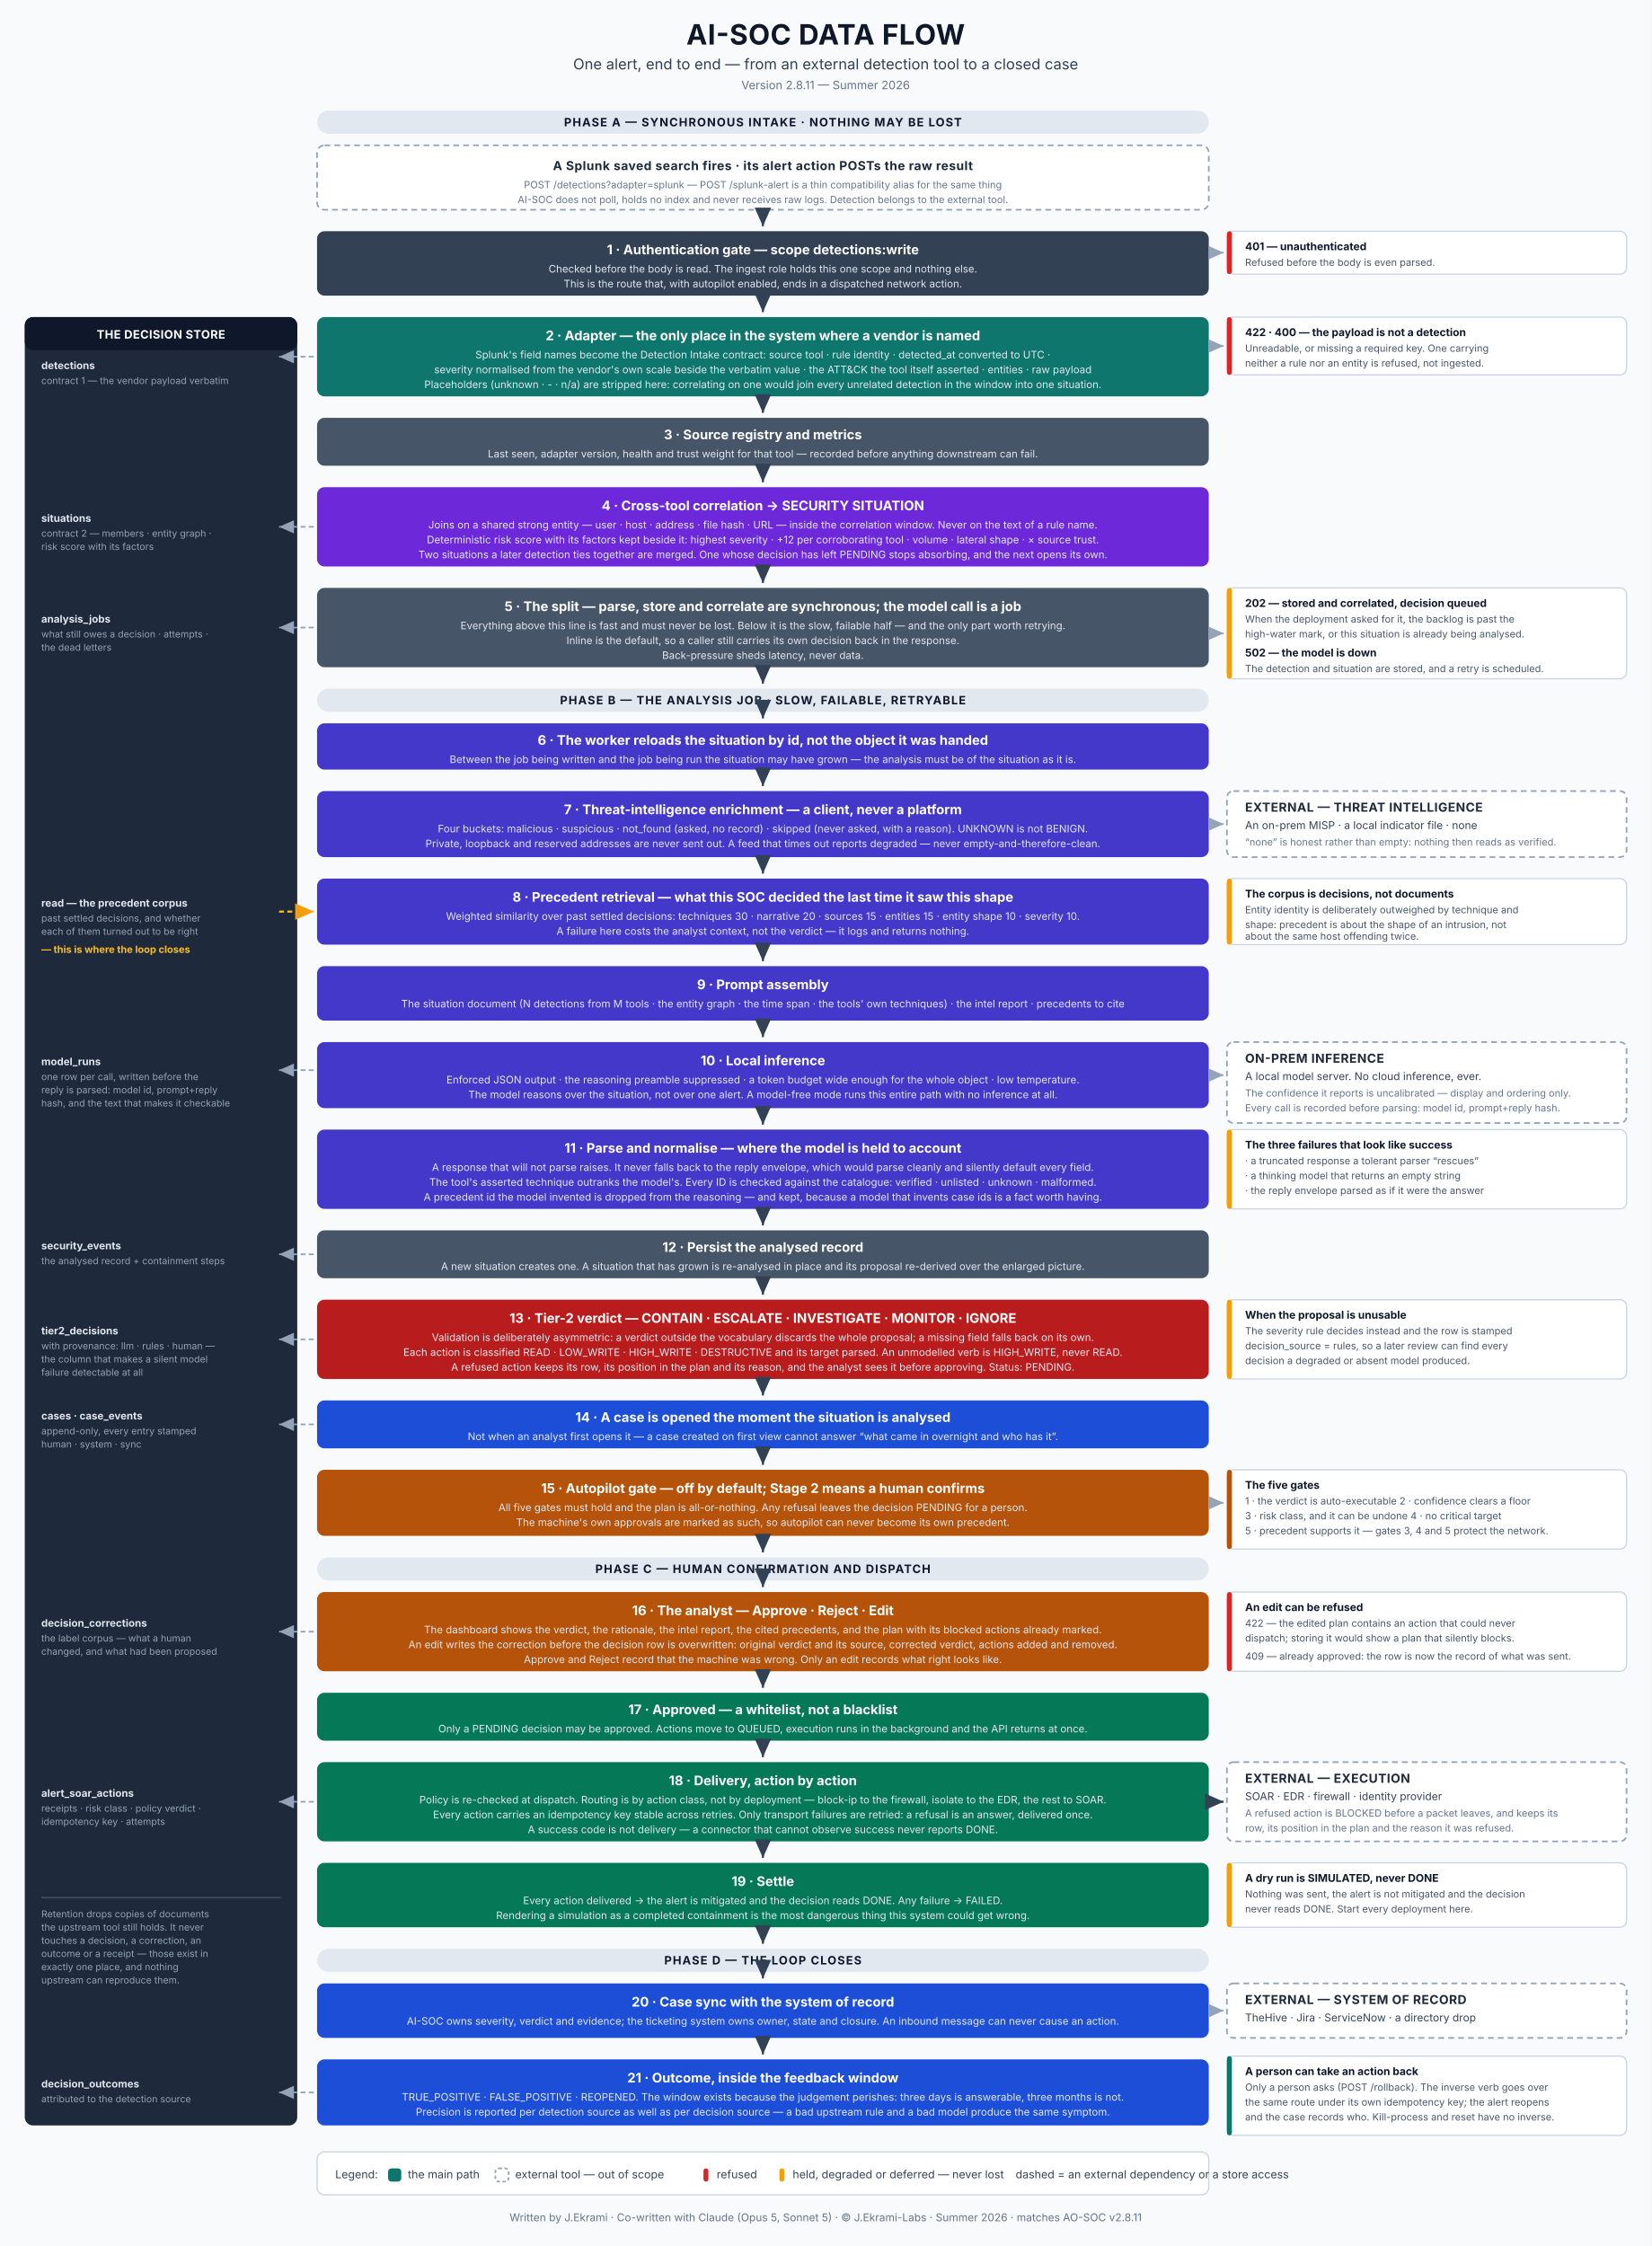
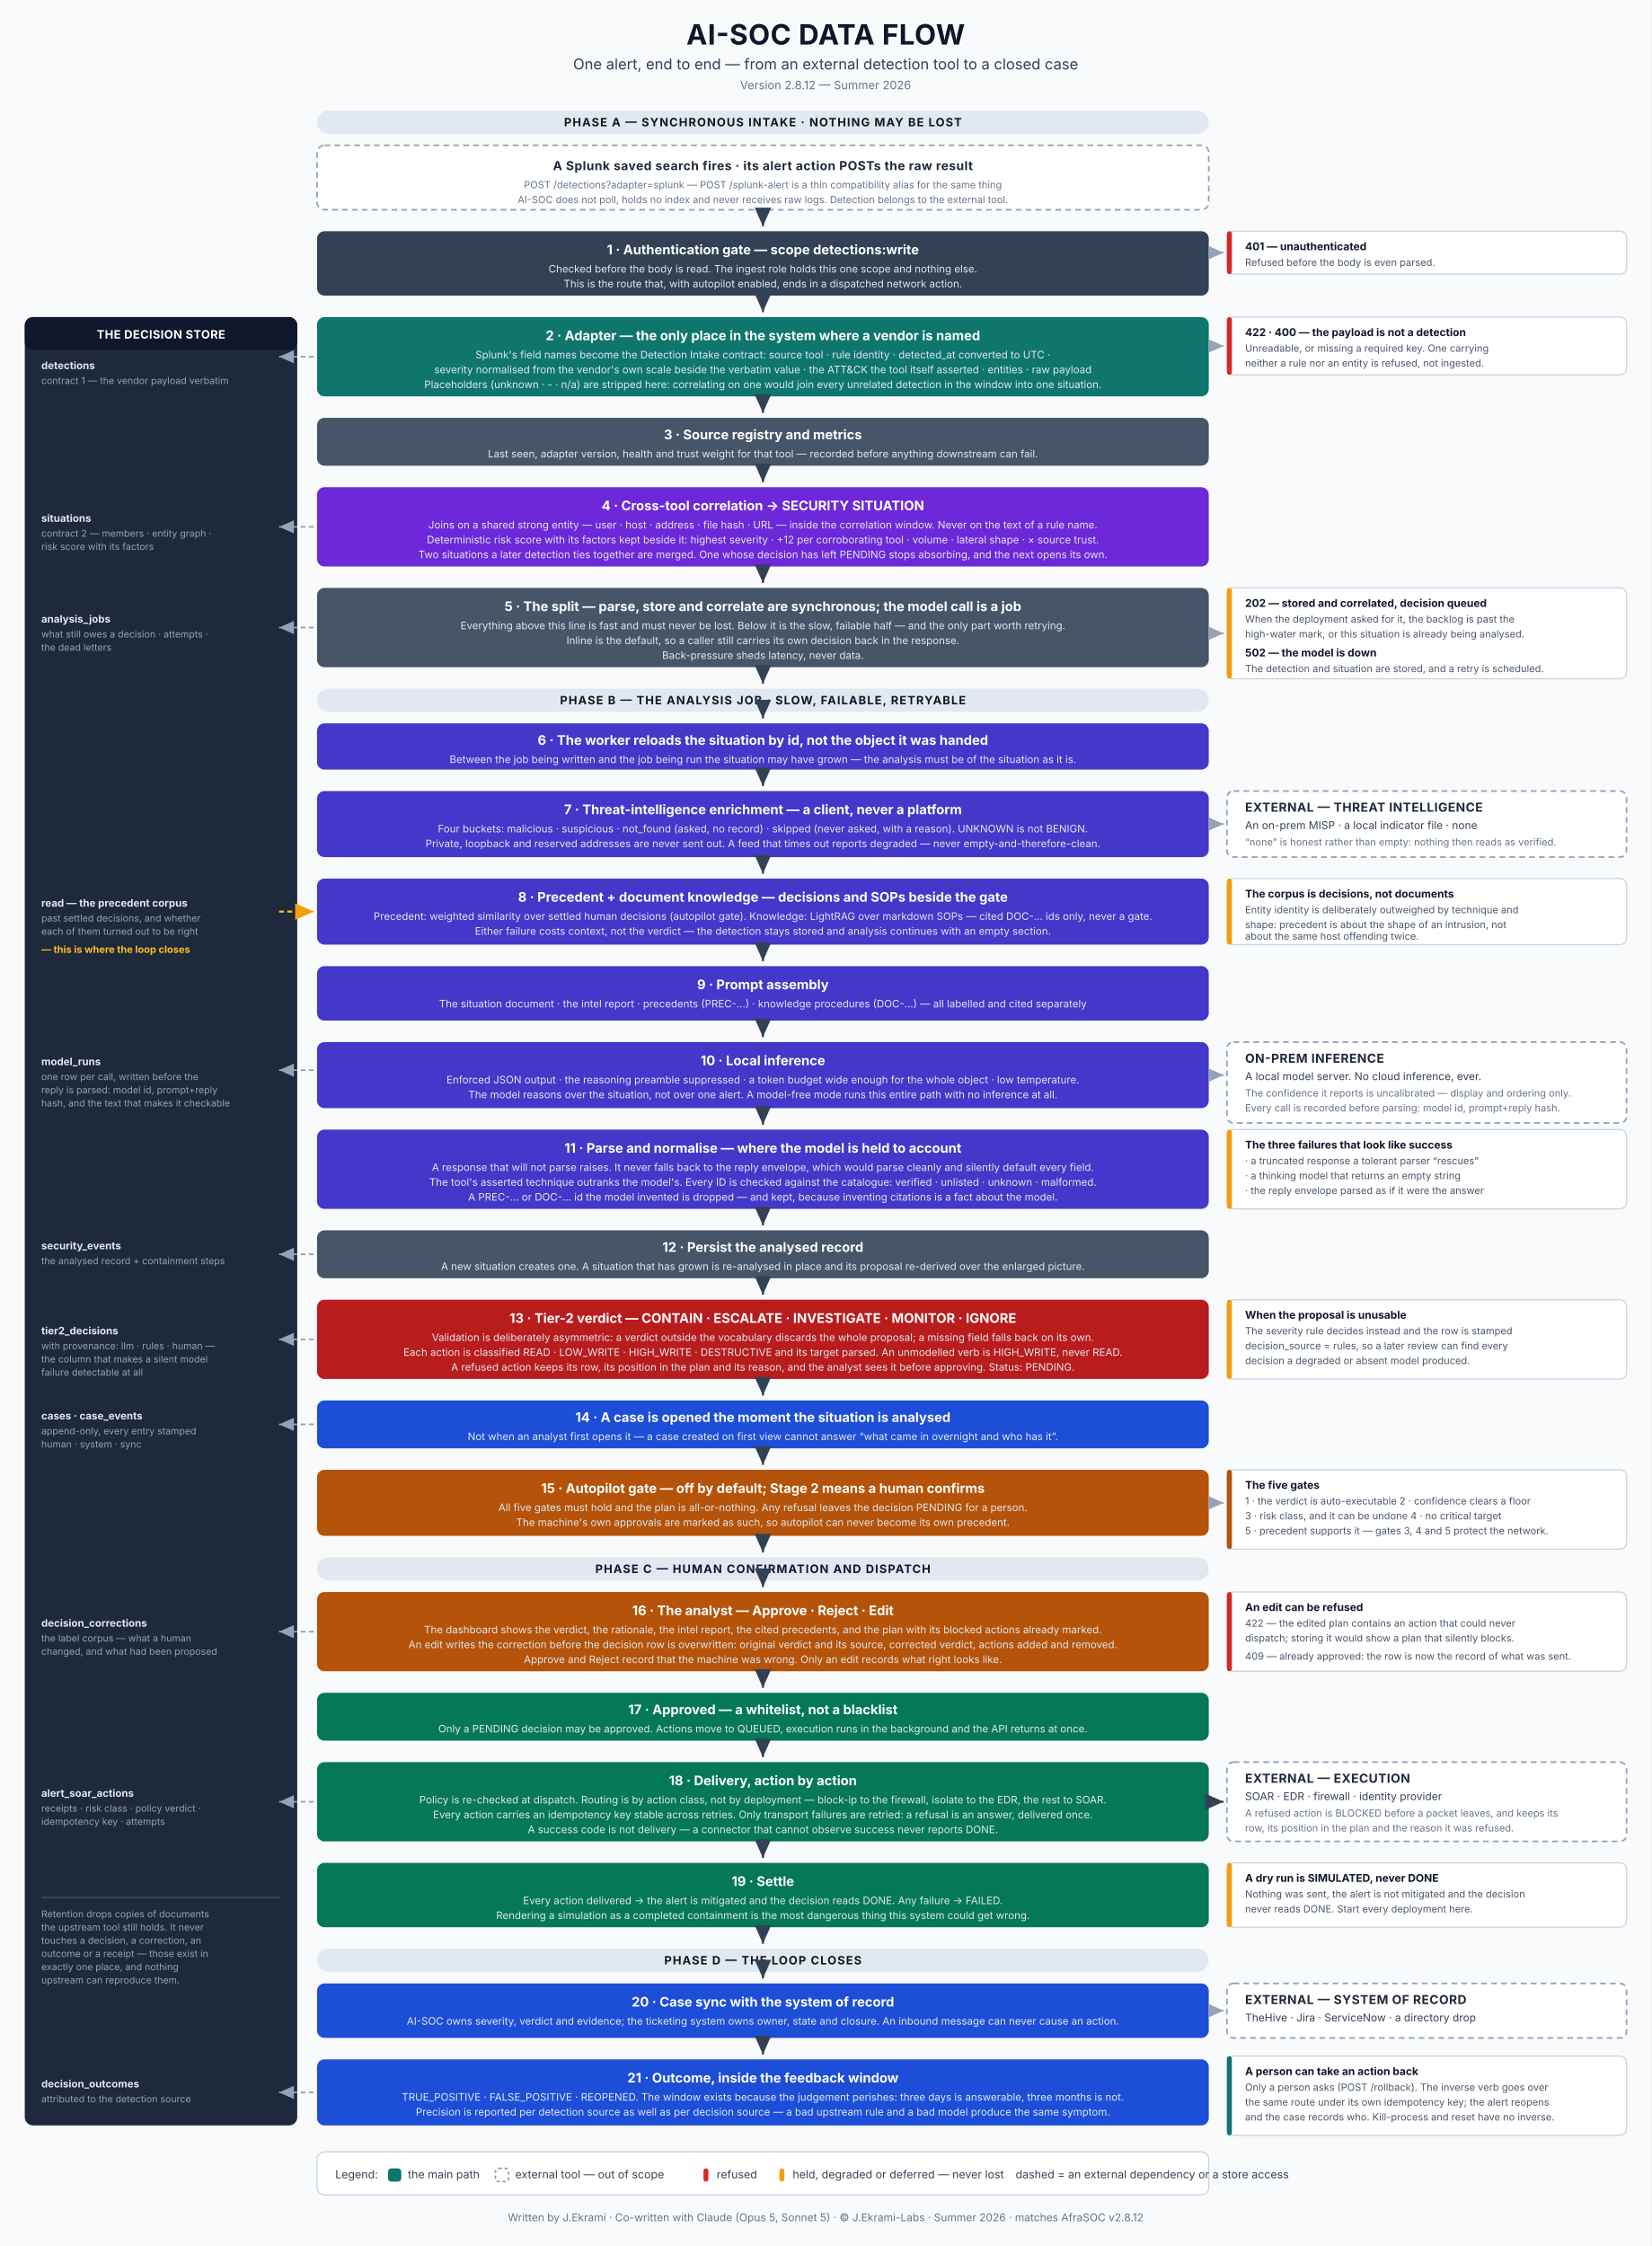
<svg xmlns="http://www.w3.org/2000/svg" viewBox="0 0 2000 2720" width="2000" height="2720" font-family="Inter, 'Segoe UI', Helvetica, Arial, sans-serif">
  <style>
    .t1 { font-size: 34px; font-weight: 700; fill: #0f172a; letter-spacing: 0.5px; }
    .t2 { font-size: 18px; fill: #334155; }
    .t3 { font-size: 14px; fill: #64748b; }
    .pill { font-size: 14px; font-weight: 700; fill: #0f172a; letter-spacing: 1.2px; }
    .box-title { font-size: 16px; font-weight: 700; fill: #ffffff; }
    .box-sub { font-size: 12.5px; fill: #e2e8f0; }
    .ext-title { font-size: 15px; font-weight: 700; fill: #1e293b; letter-spacing: 0.5px; }
    .ext-item { font-size: 13px; fill: #334155; }
    .ext-note { font-size: 12px; fill: #64748b; }
    .side-title { font-size: 14px; font-weight: 700; fill: #ffffff; letter-spacing: 0.4px; }
    .side-row { font-size: 12.5px; font-weight: 700; fill: #e2e8f0; }
    .side-note { font-size: 11.5px; fill: #94a3b8; }
    .br-title { font-size: 13px; font-weight: 700; fill: #0f172a; }
    .br-note { font-size: 12px; fill: #475569; }
    .lbl { font-size: 12px; fill: #475569; paint-order: stroke; stroke: #f8fafc; stroke-width: 3px; stroke-linejoin: round; }
    .loop { font-size: 12px; font-weight: 700; fill: #fbbf24; }
    .legend { font-size: 13.5px; fill: #334155; }
    .foot { font-size: 13px; fill: #64748b; }
  </style>
  <defs>
    <marker id="arw" markerWidth="10" markerHeight="10" refX="9" refY="4" orient="auto">
      <path d="M0,0 L9,4 L0,8 z" fill="#334155" />
    </marker>
    <marker id="arwd" markerWidth="10" markerHeight="10" refX="9" refY="4" orient="auto">
      <path d="M0,0 L9,4 L0,8 z" fill="#94a3b8" />
    </marker>
    <marker id="arwl" markerWidth="10" markerHeight="10" refX="9" refY="4" orient="auto">
      <path d="M0,0 L9,4 L0,8 z" fill="#f59e0b" />
    </marker>
  </defs>
  <rect x="0" y="0" width="2000" height="2720" fill="#f8fafc" />
  <text class="t1" x="1000" y="54" text-anchor="middle">AI-SOC DATA FLOW</text>
  <text class="t2" x="1000" y="84" text-anchor="middle">One alert, end to end — from an external detection tool to a closed case</text>
-   <text class="t3" x="1000" y="108" text-anchor="middle">Version 2.8.11 — Summer 2026</text>
+   <text class="t3" x="1000" y="108" text-anchor="middle">Version 2.8.12 — Summer 2026</text>
  <rect x="384" y="134" width="1080" height="28" rx="14" fill="#e2e8f0" />
  <text class="pill" x="924" y="153" text-anchor="middle">PHASE A — SYNCHRONOUS INTAKE · NOTHING MAY BE LOST</text>
  <rect x="384" y="176" width="1080" height="78" rx="9" fill="#ffffff" stroke="#94a3b8" stroke-width="2" stroke-dasharray="7 5" />
  <text class="ext-title" x="924" y="206" text-anchor="middle">A Splunk saved search fires · its alert action POSTs the raw result</text>
  <text class="ext-note" x="924" y="228" text-anchor="middle">POST /detections?adapter=splunk    —    POST /splunk-alert is a thin compatibility alias for the same thing</text>
  <text class="ext-note" x="924" y="246" text-anchor="middle">AI-SOC does not poll, holds no index and never receives raw logs. Detection belongs to the external tool.</text>
  <rect x="384" y="280" width="1080" height="78" rx="9" fill="#334155" />
  <text class="box-title" x="924" y="308" text-anchor="middle">1 · Authentication gate — scope detections:write</text>
  <text class="box-sub" x="924" y="330" text-anchor="middle">Checked before the body is read. The ingest role holds this one scope and nothing else.</text>
  <text class="box-sub" x="924" y="348" text-anchor="middle">This is the route that, with autopilot enabled, ends in a dispatched network action.</text>
  <rect x="384" y="384" width="1080" height="96" rx="9" fill="#0f766e" />
  <text class="box-title" x="924" y="412" text-anchor="middle">2 · Adapter — the only place in the system where a vendor is named</text>
  <text class="box-sub" x="924" y="434" text-anchor="middle">Splunk's field names become the Detection Intake contract: source tool · rule identity · detected_at converted to UTC ·</text>
  <text class="box-sub" x="924" y="452" text-anchor="middle">severity normalised from the vendor's own scale beside the verbatim value · the ATT&amp;CK the tool itself asserted · entities · raw payload</text>
  <text class="box-sub" x="924" y="470" text-anchor="middle">Placeholders (unknown · - · n/a) are stripped here: correlating on one would join every unrelated detection in the window into one situation.</text>
  <rect x="384" y="506" width="1080" height="58" rx="9" fill="#475569" />
  <text class="box-title" x="924" y="532" text-anchor="middle">3 · Source registry and metrics</text>
  <text class="box-sub" x="924" y="554" text-anchor="middle">Last seen, adapter version, health and trust weight for that tool — recorded before anything downstream can fail.</text>
  <rect x="384" y="590" width="1080" height="96" rx="9" fill="#6d28d9" />
  <text class="box-title" x="924" y="618" text-anchor="middle">4 · Cross-tool correlation → SECURITY SITUATION</text>
  <text class="box-sub" x="924" y="640" text-anchor="middle">Joins on a shared strong entity — user · host · address · file hash · URL — inside the correlation window. Never on the text of a rule name.</text>
  <text class="box-sub" x="924" y="658" text-anchor="middle">Deterministic risk score with its factors kept beside it: highest severity · +12 per corroborating tool · volume · lateral shape · × source trust.</text>
  <text class="box-sub" x="924" y="676" text-anchor="middle">Two situations a later detection ties together are merged. One whose decision has left PENDING stops absorbing, and the next opens its own.</text>
  <rect x="384" y="712" width="1080" height="96" rx="9" fill="#475569" />
  <text class="box-title" x="924" y="740" text-anchor="middle">5 · The split — parse, store and correlate are synchronous; the model call is a job</text>
  <text class="box-sub" x="924" y="762" text-anchor="middle">Everything above this line is fast and must never be lost. Below it is the slow, failable half — and the only part worth retrying.</text>
  <text class="box-sub" x="924" y="780" text-anchor="middle">Inline is the default, so a caller still carries its own decision back in the response.</text>
  <text class="box-sub" x="924" y="798" text-anchor="middle">Back-pressure sheds latency, never data.</text>
  <rect x="384" y="834" width="1080" height="28" rx="14" fill="#e2e8f0" />
  <text class="pill" x="924" y="853" text-anchor="middle">PHASE B — THE ANALYSIS JOB · SLOW, FAILABLE, RETRYABLE</text>
  <rect x="384" y="876" width="1080" height="56" rx="9" fill="#4338ca" />
  <text class="box-title" x="924" y="902" text-anchor="middle">6 · The worker reloads the situation by id, not the object it was handed</text>
  <text class="box-sub" x="924" y="924" text-anchor="middle">Between the job being written and the job being run the situation may have grown — the analysis must be of the situation as it is.</text>
  <rect x="384" y="958" width="1080" height="80" rx="9" fill="#4338ca" />
  <text class="box-title" x="924" y="986" text-anchor="middle">7 · Threat-intelligence enrichment — a client, never a platform</text>
  <text class="box-sub" x="924" y="1008" text-anchor="middle">Four buckets: malicious · suspicious · not_found (asked, no record) · skipped (never asked, with a reason). UNKNOWN is not BENIGN.</text>
  <text class="box-sub" x="924" y="1026" text-anchor="middle">Private, loopback and reserved addresses are never sent out. A feed that times out reports degraded — never empty-and-therefore-clean.</text>
  <rect x="384" y="1064" width="1080" height="80" rx="9" fill="#4338ca" />
-   <text class="box-title" x="924" y="1092" text-anchor="middle">8 · Precedent retrieval — what this SOC decided the last time it saw this shape</text>
-   <text class="box-sub" x="924" y="1114" text-anchor="middle">Weighted similarity over past settled decisions: techniques 30 · narrative 20 · sources 15 · entities 15 · entity shape 10 · severity 10.</text>
-   <text class="box-sub" x="924" y="1132" text-anchor="middle">A failure here costs the analyst context, not the verdict — it logs and returns nothing.</text>
+   <text class="box-title" x="924" y="1092" text-anchor="middle">8 · Precedent + document knowledge — decisions and SOPs beside the gate</text>
+   <text class="box-sub" x="924" y="1114" text-anchor="middle">Precedent: weighted similarity over settled human decisions (autopilot gate). Knowledge: LightRAG over markdown SOPs — cited DOC-… ids only, never a gate.</text>
+   <text class="box-sub" x="924" y="1132" text-anchor="middle">Either failure costs context, not the verdict — the detection stays stored and analysis continues with an empty section.</text>
  <rect x="384" y="1170" width="1080" height="66" rx="9" fill="#4338ca" />
  <text class="box-title" x="924" y="1198" text-anchor="middle">9 · Prompt assembly</text>
-   <text class="box-sub" x="924" y="1220" text-anchor="middle">The situation document (N detections from M tools · the entity graph · the time span · the tools' own techniques) · the intel report · precedents to cite</text>
+   <text class="box-sub" x="924" y="1220" text-anchor="middle">The situation document · the intel report · precedents (PREC-…) · knowledge procedures (DOC-…) — all labelled and cited separately</text>
  <rect x="384" y="1262" width="1080" height="80" rx="9" fill="#4338ca" />
  <text class="box-title" x="924" y="1290" text-anchor="middle">10 · Local inference</text>
  <text class="box-sub" x="924" y="1312" text-anchor="middle">Enforced JSON output · the reasoning preamble suppressed · a token budget wide enough for the whole object · low temperature.</text>
  <text class="box-sub" x="924" y="1330" text-anchor="middle">The model reasons over the situation, not over one alert. A model-free mode runs this entire path with no inference at all.</text>
  <rect x="384" y="1368" width="1080" height="96" rx="9" fill="#4338ca" />
  <text class="box-title" x="924" y="1396" text-anchor="middle">11 · Parse and normalise — where the model is held to account</text>
  <text class="box-sub" x="924" y="1418" text-anchor="middle">A response that will not parse raises. It never falls back to the reply envelope, which would parse cleanly and silently default every field.</text>
  <text class="box-sub" x="924" y="1436" text-anchor="middle">The tool's asserted technique outranks the model's. Every ID is checked against the catalogue: verified · unlisted · unknown · malformed.</text>
-   <text class="box-sub" x="924" y="1454" text-anchor="middle">A precedent id the model invented is dropped from the reasoning — and kept, because a model that invents case ids is a fact worth having.</text>
+   <text class="box-sub" x="924" y="1454" text-anchor="middle">A PREC-… or DOC-… id the model invented is dropped — and kept, because inventing citations is a fact about the model.</text>
  <rect x="384" y="1490" width="1080" height="58" rx="9" fill="#475569" />
  <text class="box-title" x="924" y="1516" text-anchor="middle">12 · Persist the analysed record</text>
  <text class="box-sub" x="924" y="1538" text-anchor="middle">A new situation creates one. A situation that has grown is re-analysed in place and its proposal re-derived over the enlarged picture.</text>
  <rect x="384" y="1574" width="1080" height="96" rx="9" fill="#b91c1c" />
  <text class="box-title" x="924" y="1602" text-anchor="middle">13 · Tier-2 verdict — CONTAIN · ESCALATE · INVESTIGATE · MONITOR · IGNORE</text>
  <text class="box-sub" x="924" y="1624" text-anchor="middle">Validation is deliberately asymmetric: a verdict outside the vocabulary discards the whole proposal; a missing field falls back on its own.</text>
  <text class="box-sub" x="924" y="1642" text-anchor="middle">Each action is classified READ · LOW_WRITE · HIGH_WRITE · DESTRUCTIVE and its target parsed. An unmodelled verb is HIGH_WRITE, never READ.</text>
  <text class="box-sub" x="924" y="1660" text-anchor="middle">A refused action keeps its row, its position in the plan and its reason, and the analyst sees it before approving. Status: PENDING.</text>
  <rect x="384" y="1696" width="1080" height="58" rx="9" fill="#1d4ed8" />
  <text class="box-title" x="924" y="1722" text-anchor="middle">14 · A case is opened the moment the situation is analysed</text>
  <text class="box-sub" x="924" y="1744" text-anchor="middle">Not when an analyst first opens it — a case created on first view cannot answer “what came in overnight and who has it”.</text>
  <rect x="384" y="1780" width="1080" height="80" rx="9" fill="#b45309" />
  <text class="box-title" x="924" y="1808" text-anchor="middle">15 · Autopilot gate — off by default; Stage 2 means a human confirms</text>
  <text class="box-sub" x="924" y="1830" text-anchor="middle">All five gates must hold and the plan is all-or-nothing. Any refusal leaves the decision PENDING for a person.</text>
  <text class="box-sub" x="924" y="1848" text-anchor="middle">The machine's own approvals are marked as such, so autopilot can never become its own precedent.</text>
  <rect x="384" y="1886" width="1080" height="28" rx="14" fill="#e2e8f0" />
  <text class="pill" x="924" y="1905" text-anchor="middle">PHASE C — HUMAN CONFIRMATION AND DISPATCH</text>
  <rect x="384" y="1928" width="1080" height="96" rx="9" fill="#b45309" />
  <text class="box-title" x="924" y="1956" text-anchor="middle">16 · The analyst — Approve · Reject · Edit</text>
  <text class="box-sub" x="924" y="1978" text-anchor="middle">The dashboard shows the verdict, the rationale, the intel report, the cited precedents, and the plan with its blocked actions already marked.</text>
  <text class="box-sub" x="924" y="1996" text-anchor="middle">An edit writes the correction before the decision row is overwritten: original verdict and its source, corrected verdict, actions added and removed.</text>
  <text class="box-sub" x="924" y="2014" text-anchor="middle">Approve and Reject record that the machine was wrong. Only an edit records what right looks like.</text>
  <rect x="384" y="2050" width="1080" height="58" rx="9" fill="#047857" />
  <text class="box-title" x="924" y="2076" text-anchor="middle">17 · Approved — a whitelist, not a blacklist</text>
  <text class="box-sub" x="924" y="2098" text-anchor="middle">Only a PENDING decision may be approved. Actions move to QUEUED, execution runs in the background and the API returns at once.</text>
  <rect x="384" y="2134" width="1080" height="96" rx="9" fill="#047857" />
  <text class="box-title" x="924" y="2162" text-anchor="middle">18 · Delivery, action by action</text>
  <text class="box-sub" x="924" y="2184" text-anchor="middle">Policy is re-checked at dispatch. Routing is by action class, not by deployment — block-ip to the firewall, isolate to the EDR, the rest to SOAR.</text>
  <text class="box-sub" x="924" y="2202" text-anchor="middle">Every action carries an idempotency key stable across retries. Only transport failures are retried: a refusal is an answer, delivered once.</text>
  <text class="box-sub" x="924" y="2220" text-anchor="middle">A success code is not delivery — a connector that cannot observe success never reports DONE.</text>
  <rect x="384" y="2256" width="1080" height="78" rx="9" fill="#047857" />
  <text class="box-title" x="924" y="2284" text-anchor="middle">19 · Settle</text>
  <text class="box-sub" x="924" y="2306" text-anchor="middle">Every action delivered → the alert is mitigated and the decision reads DONE. Any failure → FAILED.</text>
  <text class="box-sub" x="924" y="2324" text-anchor="middle">Rendering a simulation as a completed containment is the most dangerous thing this system could get wrong.</text>
  <rect x="384" y="2360" width="1080" height="28" rx="14" fill="#e2e8f0" />
  <text class="pill" x="924" y="2379" text-anchor="middle">PHASE D — THE LOOP CLOSES</text>
  <rect x="384" y="2402" width="1080" height="66" rx="9" fill="#1d4ed8" />
  <text class="box-title" x="924" y="2430" text-anchor="middle">20 · Case sync with the system of record</text>
  <text class="box-sub" x="924" y="2452" text-anchor="middle">AI-SOC owns severity, verdict and evidence; the ticketing system owns owner, state and closure. An inbound message can never cause an action.</text>
  <rect x="384" y="2494" width="1080" height="80" rx="9" fill="#1d4ed8" />
  <text class="box-title" x="924" y="2522" text-anchor="middle">21 · Outcome, inside the feedback window</text>
  <text class="box-sub" x="924" y="2544" text-anchor="middle">TRUE_POSITIVE · FALSE_POSITIVE · REOPENED. The window exists because the judgement perishes: three days is answerable, three months is not.</text>
  <text class="box-sub" x="924" y="2562" text-anchor="middle">Precision is reported per detection source as well as per decision source — a bad upstream rule and a bad model produce the same symptom.</text>
  <line x1="924" y1="256" x2="924" y2="274" stroke="#334155" stroke-width="2.5" marker-end="url(#arw)" />
  <line x1="924" y1="360" x2="924" y2="378" stroke="#334155" stroke-width="2.5" marker-end="url(#arw)" />
  <line x1="924" y1="482" x2="924" y2="500" stroke="#334155" stroke-width="2.5" marker-end="url(#arw)" />
  <line x1="924" y1="566" x2="924" y2="584" stroke="#334155" stroke-width="2.5" marker-end="url(#arw)" />
  <line x1="924" y1="688" x2="924" y2="706" stroke="#334155" stroke-width="2.5" marker-end="url(#arw)" />
  <line x1="924" y1="810" x2="924" y2="828" stroke="#334155" stroke-width="2.5" marker-end="url(#arw)" />
  <line x1="924" y1="864" x2="924" y2="870" stroke="#334155" stroke-width="2.5" marker-end="url(#arw)" />
  <line x1="924" y1="934" x2="924" y2="952" stroke="#334155" stroke-width="2.5" marker-end="url(#arw)" />
  <line x1="924" y1="1040" x2="924" y2="1058" stroke="#334155" stroke-width="2.5" marker-end="url(#arw)" />
  <line x1="924" y1="1146" x2="924" y2="1164" stroke="#334155" stroke-width="2.5" marker-end="url(#arw)" />
  <line x1="924" y1="1238" x2="924" y2="1256" stroke="#334155" stroke-width="2.5" marker-end="url(#arw)" />
  <line x1="924" y1="1344" x2="924" y2="1362" stroke="#334155" stroke-width="2.5" marker-end="url(#arw)" />
  <line x1="924" y1="1466" x2="924" y2="1484" stroke="#334155" stroke-width="2.5" marker-end="url(#arw)" />
  <line x1="924" y1="1550" x2="924" y2="1568" stroke="#334155" stroke-width="2.5" marker-end="url(#arw)" />
  <line x1="924" y1="1672" x2="924" y2="1690" stroke="#334155" stroke-width="2.5" marker-end="url(#arw)" />
  <line x1="924" y1="1756" x2="924" y2="1774" stroke="#334155" stroke-width="2.5" marker-end="url(#arw)" />
  <line x1="924" y1="1862" x2="924" y2="1880" stroke="#334155" stroke-width="2.5" marker-end="url(#arw)" />
  <line x1="924" y1="1916" x2="924" y2="1922" stroke="#334155" stroke-width="2.5" marker-end="url(#arw)" />
  <line x1="924" y1="2026" x2="924" y2="2044" stroke="#334155" stroke-width="2.5" marker-end="url(#arw)" />
  <line x1="924" y1="2110" x2="924" y2="2128" stroke="#334155" stroke-width="2.5" marker-end="url(#arw)" />
  <line x1="924" y1="2232" x2="924" y2="2250" stroke="#334155" stroke-width="2.5" marker-end="url(#arw)" />
  <line x1="924" y1="2336" x2="924" y2="2354" stroke="#334155" stroke-width="2.5" marker-end="url(#arw)" />
  <line x1="924" y1="2390" x2="924" y2="2396" stroke="#334155" stroke-width="2.5" marker-end="url(#arw)" />
  <line x1="924" y1="2470" x2="924" y2="2488" stroke="#334155" stroke-width="2.5" marker-end="url(#arw)" />
  <rect x="30" y="384" width="330" height="2190" rx="10" fill="#1e293b" />
  <rect x="30" y="384" width="330" height="40" rx="10" fill="#0f172a" />
  <text class="side-title" x="195" y="410" text-anchor="middle">THE DECISION STORE</text>
  <text class="side-row" x="50" y="447">detections</text>
  <text class="side-note" x="50" y="465">contract 1 — the vendor payload verbatim</text>
  <text class="side-row" x="50" y="632">situations</text>
  <text class="side-note" x="50" y="650">contract 2 — members · entity graph ·</text>
  <text class="side-note" x="50" y="666">risk score with its factors</text>
  <text class="side-row" x="50" y="754">analysis_jobs</text>
  <text class="side-note" x="50" y="772">what still owes a decision · attempts ·</text>
  <text class="side-note" x="50" y="788">the dead letters</text>
  <text class="side-row" x="50" y="1098">read — the precedent corpus</text>
  <text class="side-note" x="50" y="1116">past settled decisions, and whether</text>
  <text class="side-note" x="50" y="1132">each of them turned out to be right</text>
  <text class="side-row" x="50" y="1290">model_runs</text>
  <text class="side-note" x="50" y="1308">one row per call, written before the</text>
  <text class="side-note" x="50" y="1324">reply is parsed: model id, prompt+reply</text>
  <text class="side-note" x="50" y="1340">hash, and the text that makes it checkable</text>
  <text class="side-row" x="50" y="1513">security_events</text>
  <text class="side-note" x="50" y="1531">the analysed record + containment steps</text>
  <text class="side-row" x="50" y="1616">tier2_decisions</text>
  <text class="side-note" x="50" y="1634">with provenance: llm · rules · human —</text>
  <text class="side-note" x="50" y="1650">the column that makes a silent model</text>
  <text class="side-note" x="50" y="1666">failure detectable at all</text>
  <text class="side-row" x="50" y="1719">cases · case_events</text>
  <text class="side-note" x="50" y="1737">append-only, every entry stamped</text>
  <text class="side-note" x="50" y="1753">human · system · sync</text>
  <text class="side-row" x="50" y="1970">decision_corrections</text>
  <text class="side-note" x="50" y="1988">the label corpus — what a human</text>
  <text class="side-note" x="50" y="2004">changed, and what had been proposed</text>
  <text class="side-row" x="50" y="2176">alert_soar_actions</text>
  <text class="side-note" x="50" y="2194">receipts · risk class · policy verdict ·</text>
  <text class="side-note" x="50" y="2210">idempotency key · attempts</text>
  <text class="side-row" x="50" y="2528">decision_outcomes</text>
  <text class="side-note" x="50" y="2546">attributed to the detection source</text>
  <line x1="50" y1="2298" x2="340" y2="2298" stroke="#475569" stroke-width="1.5" />
  <text class="side-note" x="50" y="2322">Retention drops copies of documents</text>
  <text class="side-note" x="50" y="2338">the upstream tool still holds. It never</text>
  <text class="side-note" x="50" y="2354">touches a decision, a correction, an</text>
  <text class="side-note" x="50" y="2370">outcome or a receipt — those exist in</text>
  <text class="side-note" x="50" y="2386">exactly one place, and nothing</text>
  <text class="side-note" x="50" y="2402">upstream can reproduce them.</text>
  <path d="M380 432 L338 432" stroke="#94a3b8" stroke-width="2" stroke-dasharray="6 4" marker-end="url(#arwd)" />
  <path d="M380 638 L338 638" stroke="#94a3b8" stroke-width="2" stroke-dasharray="6 4" marker-end="url(#arwd)" />
  <path d="M380 760 L338 760" stroke="#94a3b8" stroke-width="2" stroke-dasharray="6 4" marker-end="url(#arwd)" />
  <path d="M380 1296 L338 1296" stroke="#94a3b8" stroke-width="2" stroke-dasharray="6 4" marker-end="url(#arwd)" />
  <path d="M380 1519 L338 1519" stroke="#94a3b8" stroke-width="2" stroke-dasharray="6 4" marker-end="url(#arwd)" />
  <path d="M380 1622 L338 1622" stroke="#94a3b8" stroke-width="2" stroke-dasharray="6 4" marker-end="url(#arwd)" />
  <path d="M380 1725 L338 1725" stroke="#94a3b8" stroke-width="2" stroke-dasharray="6 4" marker-end="url(#arwd)" />
  <path d="M380 1976 L338 1976" stroke="#94a3b8" stroke-width="2" stroke-dasharray="6 4" marker-end="url(#arwd)" />
  <path d="M380 2182 L338 2182" stroke="#94a3b8" stroke-width="2" stroke-dasharray="6 4" marker-end="url(#arwd)" />
  <path d="M380 2534 L338 2534" stroke="#94a3b8" stroke-width="2" stroke-dasharray="6 4" marker-end="url(#arwd)" />
  <path d="M338 1104 L380 1104" stroke="#fbbf24" stroke-width="2.5" stroke-dasharray="6 4" marker-end="url(#arwl)" />
  <text class="loop" x="50" y="1154">— this is where the loop closes</text>
  <rect x="1486" y="280" width="484" height="52" rx="8" fill="#ffffff" stroke="#cbd5e1" stroke-width="1.5" />
  <rect x="1486" y="280" width="6" height="52" rx="3" fill="#dc2626" />
  <text class="br-title" x="1508" y="303">401 — unauthenticated</text>
  <text class="br-note" x="1508" y="322">Refused before the body is even parsed.</text>
  <rect x="1486" y="384" width="484" height="70" rx="8" fill="#ffffff" stroke="#cbd5e1" stroke-width="1.5" />
  <rect x="1486" y="384" width="6" height="70" rx="3" fill="#dc2626" />
  <text class="br-title" x="1508" y="407">422 · 400 — the payload is not a detection</text>
  <text class="br-note" x="1508" y="426">Unreadable, or missing a required key. One carrying</text>
  <text class="br-note" x="1508" y="444">neither a rule nor an entity is refused, not ingested.</text>
  <rect x="1486" y="712" width="484" height="110" rx="8" fill="#ffffff" stroke="#cbd5e1" stroke-width="1.5" />
  <rect x="1486" y="712" width="6" height="110" rx="3" fill="#f59e0b" />
  <text class="br-title" x="1508" y="735">202 — stored and correlated, decision queued</text>
  <text class="br-note" x="1508" y="754">When the deployment asked for it, the backlog is past the</text>
  <text class="br-note" x="1508" y="772">high-water mark, or this situation is already being analysed.</text>
  <text class="br-title" x="1508" y="795">502 — the model is down</text>
  <text class="br-note" x="1508" y="814">The detection and situation are stored, and a retry is scheduled.</text>
  <rect x="1486" y="958" width="484" height="80" rx="8" fill="#ffffff" stroke="#94a3b8" stroke-width="2" stroke-dasharray="7 5" />
  <text class="ext-title" x="1508" y="983">EXTERNAL — THREAT INTELLIGENCE</text>
  <text class="ext-item" x="1508" y="1004">An on-prem MISP · a local indicator file · none</text>
  <text class="ext-note" x="1508" y="1024">“none” is honest rather than empty: nothing then reads as verified.</text>
  <rect x="1486" y="1064" width="484" height="80" rx="8" fill="#ffffff" stroke="#cbd5e1" stroke-width="1.5" />
  <rect x="1486" y="1064" width="6" height="80" rx="3" fill="#f59e0b" />
  <text class="br-title" x="1508" y="1087">The corpus is decisions, not documents</text>
  <text class="br-note" x="1508" y="1106">Entity identity is deliberately outweighed by technique and</text>
  <text class="br-note" x="1508" y="1124">shape: precedent is about the shape of an intrusion, not</text>
  <text class="br-note" x="1508" y="1138">about the same host offending twice.</text>
  <rect x="1486" y="1262" width="484" height="98" rx="8" fill="#ffffff" stroke="#94a3b8" stroke-width="2" stroke-dasharray="7 5" />
  <text class="ext-title" x="1508" y="1287">ON-PREM INFERENCE</text>
  <text class="ext-item" x="1508" y="1308">A local model server. No cloud inference, ever.</text>
  <text class="ext-note" x="1508" y="1328">The confidence it reports is uncalibrated — display and ordering only.</text>
  <text class="ext-note" x="1508" y="1346">Every call is recorded before parsing: model id, prompt+reply hash.</text>
  <rect x="1486" y="1368" width="484" height="96" rx="8" fill="#ffffff" stroke="#cbd5e1" stroke-width="1.5" />
  <rect x="1486" y="1368" width="6" height="96" rx="3" fill="#f59e0b" />
  <text class="br-title" x="1508" y="1391">The three failures that look like success</text>
  <text class="br-note" x="1508" y="1410">· a truncated response a tolerant parser “rescues”</text>
  <text class="br-note" x="1508" y="1428">· a thinking model that returns an empty string</text>
  <text class="br-note" x="1508" y="1446">· the reply envelope parsed as if it were the answer</text>
  <rect x="1486" y="1574" width="484" height="96" rx="8" fill="#ffffff" stroke="#cbd5e1" stroke-width="1.5" />
  <rect x="1486" y="1574" width="6" height="96" rx="3" fill="#f59e0b" />
  <text class="br-title" x="1508" y="1597">When the proposal is unusable</text>
  <text class="br-note" x="1508" y="1616">The severity rule decides instead and the row is stamped</text>
  <text class="br-note" x="1508" y="1634">decision_source = rules, so a later review can find every</text>
  <text class="br-note" x="1508" y="1652">decision a degraded or absent model produced.</text>
  <rect x="1486" y="1780" width="484" height="96" rx="8" fill="#ffffff" stroke="#cbd5e1" stroke-width="1.5" />
  <rect x="1486" y="1780" width="6" height="96" rx="3" fill="#b45309" />
  <text class="br-title" x="1508" y="1803">The five gates</text>
  <text class="br-note" x="1508" y="1822">1 · the verdict is auto-executable   2 · confidence clears a floor</text>
  <text class="br-note" x="1508" y="1840">3 · risk class, and it can be undone   4 · no critical target</text>
  <text class="br-note" x="1508" y="1858">5 · precedent supports it — gates 3, 4 and 5 protect the network.</text>
  <rect x="1486" y="1928" width="484" height="96" rx="8" fill="#ffffff" stroke="#cbd5e1" stroke-width="1.5" />
  <rect x="1486" y="1928" width="6" height="96" rx="3" fill="#dc2626" />
  <text class="br-title" x="1508" y="1951">An edit can be refused</text>
  <text class="br-note" x="1508" y="1970">422 — the edited plan contains an action that could never</text>
  <text class="br-note" x="1508" y="1988">dispatch; storing it would show a plan that silently blocks.</text>
  <text class="br-note" x="1508" y="2010">409 — already approved: the row is now the record of what was sent.</text>
  <rect x="1486" y="2134" width="484" height="96" rx="8" fill="#ffffff" stroke="#94a3b8" stroke-width="2" stroke-dasharray="7 5" />
  <text class="ext-title" x="1508" y="2159">EXTERNAL — EXECUTION</text>
  <text class="ext-item" x="1508" y="2180">SOAR · EDR · firewall · identity provider</text>
  <text class="ext-note" x="1508" y="2200">A refused action is BLOCKED before a packet leaves, and keeps its</text>
  <text class="ext-note" x="1508" y="2218">row, its position in the plan and the reason it was refused.</text>
  <rect x="1486" y="2256" width="484" height="78" rx="8" fill="#ffffff" stroke="#cbd5e1" stroke-width="1.5" />
  <rect x="1486" y="2256" width="6" height="78" rx="3" fill="#f59e0b" />
  <text class="br-title" x="1508" y="2279">A dry run is SIMULATED, never DONE</text>
  <text class="br-note" x="1508" y="2298">Nothing was sent, the alert is not mitigated and the decision</text>
  <text class="br-note" x="1508" y="2316">never reads DONE. Start every deployment here.</text>
  <rect x="1486" y="2490" width="484" height="96" rx="8" fill="#ffffff" stroke="#cbd5e1" stroke-width="1.5" />
  <rect x="1486" y="2490" width="6" height="96" rx="3" fill="#0f766e" />
  <text class="br-title" x="1508" y="2513">A person can take an action back</text>
  <text class="br-note" x="1508" y="2532">Only a person asks (POST /rollback). The inverse verb goes over</text>
  <text class="br-note" x="1508" y="2550">the same route under its own idempotency key; the alert reopens</text>
  <text class="br-note" x="1508" y="2568">and the case records who. Kill-process and reset have no inverse.</text>
  <rect x="1486" y="2402" width="484" height="66" rx="8" fill="#ffffff" stroke="#94a3b8" stroke-width="2" stroke-dasharray="7 5" />
  <text class="ext-title" x="1508" y="2427">EXTERNAL — SYSTEM OF RECORD</text>
  <text class="ext-item" x="1508" y="2448">TheHive · Jira · ServiceNow · a directory drop</text>
  <path d="M1468 306 L1482 306" stroke="#94a3b8" stroke-width="2" stroke-dasharray="6 4" marker-end="url(#arwd)" />
  <path d="M1468 419 L1482 419" stroke="#94a3b8" stroke-width="2" stroke-dasharray="6 4" marker-end="url(#arwd)" />
  <path d="M1468 767 L1482 767" stroke="#94a3b8" stroke-width="2" stroke-dasharray="6 4" marker-end="url(#arwd)" />
  <path d="M1468 998 L1482 998" stroke="#94a3b8" stroke-width="2" stroke-dasharray="6 4" marker-end="url(#arwd)" />
  <path d="M1468 1302 L1482 1302" stroke="#94a3b8" stroke-width="2" stroke-dasharray="6 4" marker-end="url(#arwd)" />
  <path d="M1468 1820 L1482 1820" stroke="#94a3b8" stroke-width="2" stroke-dasharray="6 4" marker-end="url(#arwd)" />
  <path d="M1468 2182 L1482 2182" stroke="#334155" stroke-width="2.5" marker-end="url(#arw)" />
  <path d="M1468 2435 L1482 2435" stroke="#94a3b8" stroke-width="2" stroke-dasharray="6 4" marker-end="url(#arwd)" />
  <rect x="384" y="2606" width="1080" height="52" rx="9" fill="#ffffff" stroke="#cbd5e1" stroke-width="1.5" />
  <text class="legend" x="406" y="2638">Legend:</text>
  <rect x="470" y="2626" width="16" height="16" rx="4" fill="#0f766e" />
  <text class="legend" x="494" y="2638">the main path</text>
  <rect x="600" y="2626" width="16" height="16" rx="4" fill="#ffffff" stroke="#94a3b8" stroke-width="2" stroke-dasharray="4 3" />
  <text class="legend" x="624" y="2638">external tool — out of scope</text>
  <rect x="852" y="2626" width="6" height="16" rx="3" fill="#dc2626" />
  <text class="legend" x="868" y="2638">refused</text>
  <rect x="944" y="2626" width="6" height="16" rx="3" fill="#f59e0b" />
  <text class="legend" x="960" y="2638">held, degraded or deferred — never lost</text>
  <text class="legend" x="1230" y="2638">dashed = an external dependency or a store access</text>
-   <text class="foot" x="1000" y="2690" text-anchor="middle">Written by J.Ekrami · Co-written with Claude (Opus 5, Sonnet 5) · © J.Ekrami-Labs · Summer 2026 · matches AO-SOC v2.8.11</text>
+   <text class="foot" x="1000" y="2690" text-anchor="middle">Written by J.Ekrami · Co-written with Claude (Opus 5, Sonnet 5) · © J.Ekrami-Labs · Summer 2026 · matches AfraSOC v2.8.12</text>
</svg>
